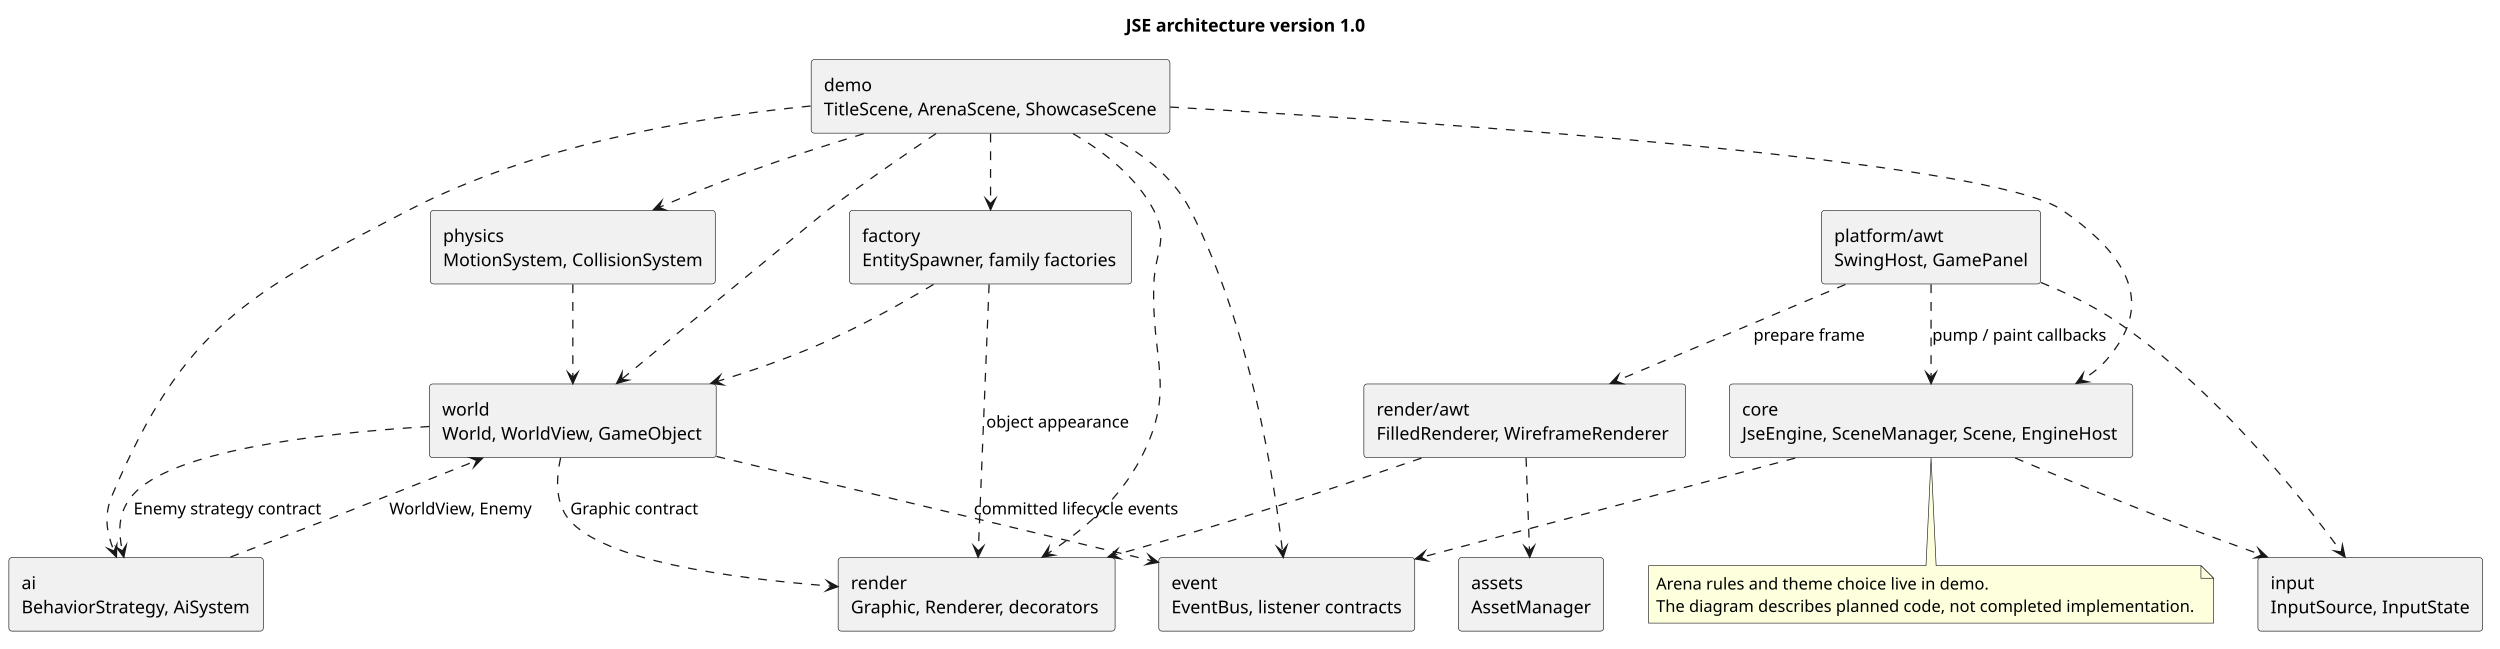
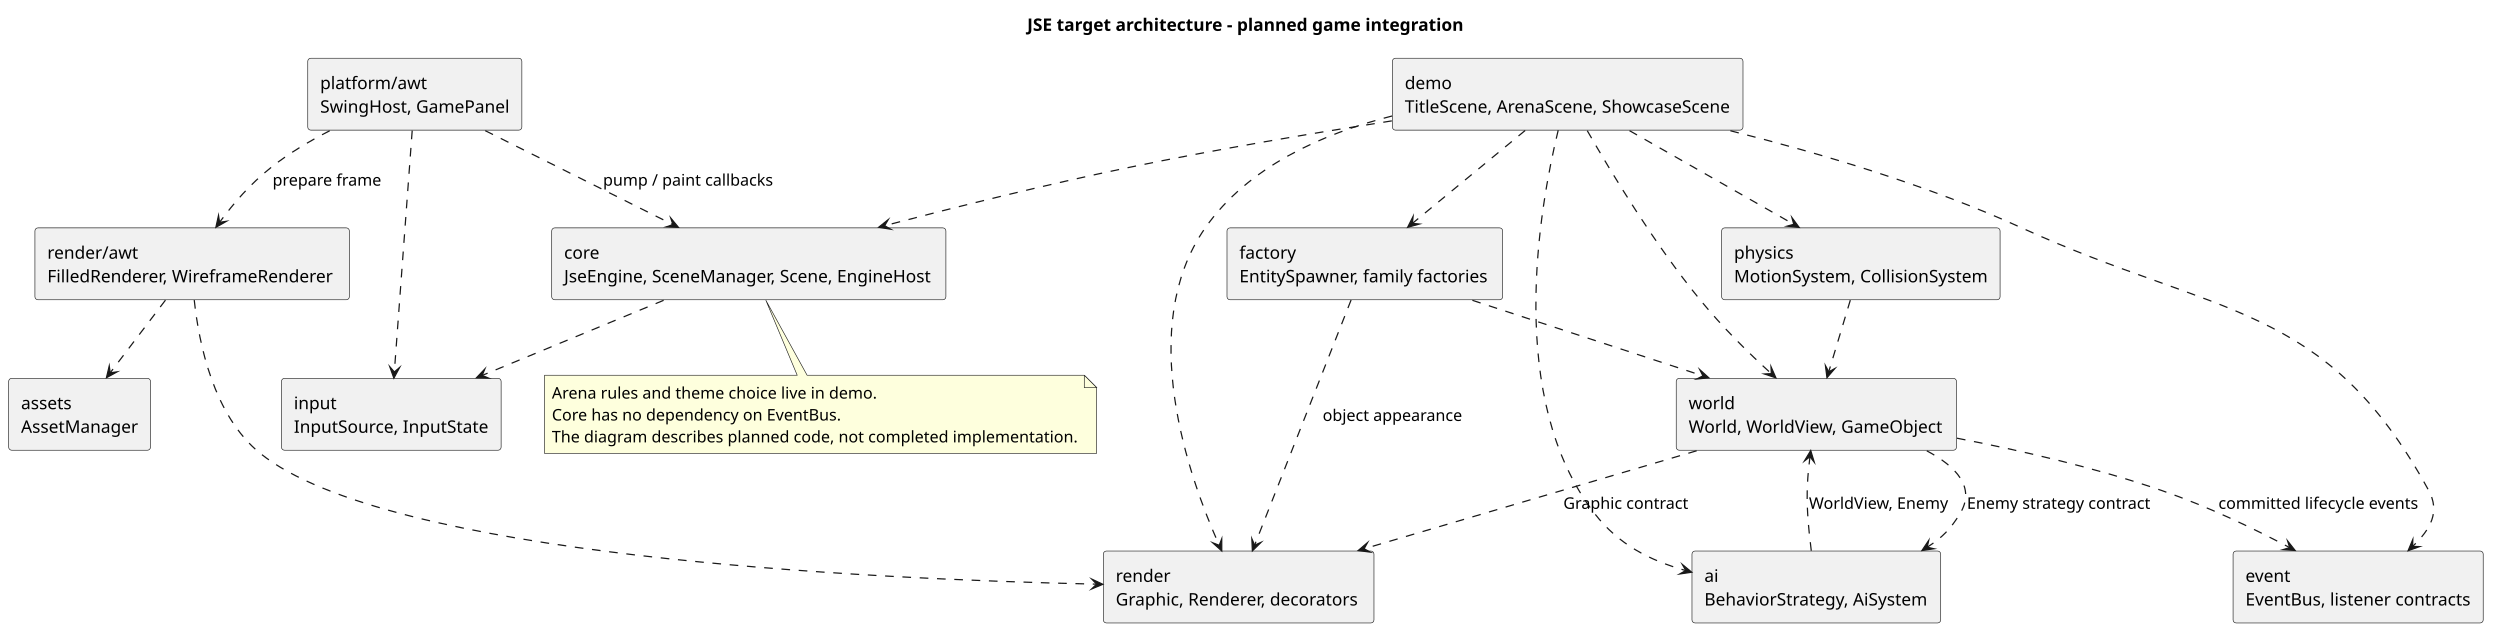
- <svg xmlns="http://www.w3.org/2000/svg" version="1.1" data-diagram-type="DESCRIPTION" style="width:1975px;height:512px;background:#FFFFFF;" width="1975px" height="512px" viewBox="0 0 1975 512" zoomAndPan="magnify" preserveAspectRatio="none" contentStyleType="text/css">
+ <svg xmlns="http://www.w3.org/2000/svg" version="1.1" data-diagram-type="DESCRIPTION" style="width:2021px;height:517px;background:#FFFFFF;" width="2021px" height="517px" viewBox="0 0 2021 517" zoomAndPan="magnify" preserveAspectRatio="none" contentStyleType="text/css">
  <defs />
  <g font-family="sans-serif" lengthAdjust="spacing">
    <g class="title" data-source-line="1">
-       <text x="889.296" y="24.966" fill="#000" font-size="14" textLength="189.727" font-weight="700">JSE architecture version 1.0</text>
+       <text x="830.353" y="24.966" fill="#000" font-size="14" textLength="353.723" font-weight="700">JSE target architecture - planned game integration</text>
    </g>
    <g class="entity" data-qualified-name="demo" id="ent0001" data-source-line="3">
-       <rect x="640.83" y="47.068" width="283.409" height="58.136" fill="#F1F1F1" style="stroke:#181818;stroke-width:0.5;" rx="2.5" ry="2.5" />
-       <text x="650.83" y="72.034" fill="#000" font-size="14" textLength="38.066">demo</text>
-       <text x="650.83" y="91.102" fill="#000" font-size="14" textLength="263.409">TitleScene, ArenaScene, ShowcaseScene</text>
+       <rect x="1125.62" y="47.068" width="283.409" height="58.136" fill="#F1F1F1" style="stroke:#181818;stroke-width:0.5;" rx="2.5" ry="2.5" />
+       <text x="1135.62" y="72.034" fill="#000" font-size="14" textLength="38.066">demo</text>
+       <text x="1135.62" y="91.102" fill="#000" font-size="14" textLength="263.409">TitleScene, ArenaScene, ShowcaseScene</text>
    </g>
    <g class="entity" data-qualified-name="core" id="ent0002" data-source-line="4">
-       <rect x="1366.21" y="303.338" width="318.661" height="58.136" fill="#F1F1F1" style="stroke:#181818;stroke-width:0.5;" rx="2.5" ry="2.5" />
-       <text x="1376.21" y="328.304" fill="#000" font-size="14" textLength="28.868">core</text>
-       <text x="1376.21" y="347.372" fill="#000" font-size="14" textLength="298.661">JseEngine, SceneManager, Scene, EngineHost</text>
+       <rect x="446" y="184.208" width="318.661" height="58.136" fill="#F1F1F1" style="stroke:#181818;stroke-width:0.5;" rx="2.5" ry="2.5" />
+       <text x="456" y="209.174" fill="#000" font-size="14" textLength="28.868">core</text>
+       <text x="456" y="228.242" fill="#000" font-size="14" textLength="298.661">JseEngine, SceneManager, Scene, EngineHost</text>
    </g>
    <g class="entity" data-qualified-name="platform" id="ent0003" data-source-line="5">
-       <rect x="1439" y="166.198" width="173.075" height="58.136" fill="#F1F1F1" style="stroke:#181818;stroke-width:0.5;" rx="2.5" ry="2.5" />
-       <text x="1449" y="191.164" fill="#000" font-size="14" textLength="86.408">platform/awt</text>
-       <text x="1449" y="210.232" fill="#000" font-size="14" textLength="153.075">SwingHost, GamePanel</text>
+       <rect x="248.79" y="47.068" width="173.075" height="58.136" fill="#F1F1F1" style="stroke:#181818;stroke-width:0.5;" rx="2.5" ry="2.5" />
+       <text x="258.79" y="72.034" fill="#000" font-size="14" textLength="86.408">platform/awt</text>
+       <text x="258.79" y="91.102" fill="#000" font-size="14" textLength="153.075">SwingHost, GamePanel</text>
    </g>
    <g class="entity" data-qualified-name="input" id="ent0004" data-source-line="6">
-       <rect x="1783.75" y="440.468" width="177.569" height="58.136" fill="#F1F1F1" style="stroke:#181818;stroke-width:0.5;" rx="2.5" ry="2.5" />
-       <text x="1793.75" y="465.434" fill="#000" font-size="14" textLength="34.58">input</text>
-       <text x="1793.75" y="484.502" fill="#000" font-size="14" textLength="157.569">InputSource, InputState</text>
+       <rect x="227.54" y="305.838" width="177.569" height="58.136" fill="#F1F1F1" style="stroke:#181818;stroke-width:0.5;" rx="2.5" ry="2.5" />
+       <text x="237.54" y="330.804" fill="#000" font-size="14" textLength="34.58">input</text>
+       <text x="237.54" y="349.872" fill="#000" font-size="14" textLength="157.569">InputSource, InputState</text>
    </g>
    <g class="entity" data-qualified-name="world" id="ent0005" data-source-line="7">
-       <rect x="339.27" y="303.338" width="226.541" height="58.136" fill="#F1F1F1" style="stroke:#181818;stroke-width:0.5;" rx="2.5" ry="2.5" />
-       <text x="349.27" y="328.304" fill="#000" font-size="14" textLength="37.478">world</text>
-       <text x="349.27" y="347.372" fill="#000" font-size="14" textLength="206.541">World, WorldView, GameObject</text>
+       <rect x="1355.06" y="305.838" width="226.541" height="58.136" fill="#F1F1F1" style="stroke:#181818;stroke-width:0.5;" rx="2.5" ry="2.5" />
+       <text x="1365.06" y="330.804" fill="#000" font-size="14" textLength="37.478">world</text>
+       <text x="1365.06" y="349.872" fill="#000" font-size="14" textLength="206.541">World, WorldView, GameObject</text>
    </g>
    <g class="entity" data-qualified-name="factory" id="ent0006" data-source-line="8">
-       <rect x="671.12" y="166.198" width="222.845" height="58.136" fill="#F1F1F1" style="stroke:#181818;stroke-width:0.5;" rx="2.5" ry="2.5" />
-       <text x="681.12" y="191.164" fill="#000" font-size="14" textLength="45.836">factory</text>
-       <text x="681.12" y="210.232" fill="#000" font-size="14" textLength="202.845">EntitySpawner, family factories</text>
+       <rect x="991.9" y="184.208" width="222.845" height="58.136" fill="#F1F1F1" style="stroke:#181818;stroke-width:0.5;" rx="2.5" ry="2.5" />
+       <text x="1001.9" y="209.174" fill="#000" font-size="14" textLength="45.836">factory</text>
+       <text x="1001.9" y="228.242" fill="#000" font-size="14" textLength="202.845">EntitySpawner, family factories</text>
    </g>
    <g class="entity" data-qualified-name="ai" id="ent0007" data-source-line="9">
-       <rect x="7" y="440.468" width="201.075" height="58.136" fill="#F1F1F1" style="stroke:#181818;stroke-width:0.5;" rx="2.5" ry="2.5" />
-       <text x="17" y="465.434" fill="#000" font-size="14" textLength="11.466">ai</text>
-       <text x="17" y="484.502" fill="#000" font-size="14" textLength="181.075">BehaviorStrategy, AiSystem</text>
+       <rect x="1367.79" y="445.458" width="201.075" height="58.136" fill="#F1F1F1" style="stroke:#181818;stroke-width:0.5;" rx="2.5" ry="2.5" />
+       <text x="1377.79" y="470.424" fill="#000" font-size="14" textLength="11.466">ai</text>
+       <text x="1377.79" y="489.492" fill="#000" font-size="14" textLength="181.075">BehaviorStrategy, AiSystem</text>
    </g>
    <g class="entity" data-qualified-name="physics" id="ent0008" data-source-line="10">
-       <rect x="340" y="166.198" width="225.085" height="58.136" fill="#F1F1F1" style="stroke:#181818;stroke-width:0.5;" rx="2.5" ry="2.5" />
-       <text x="350" y="191.164" fill="#000" font-size="14" textLength="48.146">physics</text>
-       <text x="350" y="210.232" fill="#000" font-size="14" textLength="205.085">MotionSystem, CollisionSystem</text>
+       <rect x="1391.78" y="184.208" width="225.085" height="58.136" fill="#F1F1F1" style="stroke:#181818;stroke-width:0.5;" rx="2.5" ry="2.5" />
+       <text x="1401.78" y="209.174" fill="#000" font-size="14" textLength="48.146">physics</text>
+       <text x="1401.78" y="228.242" fill="#000" font-size="14" textLength="205.085">MotionSystem, CollisionSystem</text>
    </g>
    <g class="entity" data-qualified-name="events" id="ent0009" data-source-line="11">
-       <rect x="915.43" y="440.468" width="202.209" height="58.136" fill="#F1F1F1" style="stroke:#181818;stroke-width:0.5;" rx="2.5" ry="2.5" />
-       <text x="925.43" y="465.434" fill="#000" font-size="14" textLength="36.61">event</text>
-       <text x="925.43" y="484.502" fill="#000" font-size="14" textLength="182.209">EventBus, listener contracts</text>
+       <rect x="1805.22" y="445.458" width="202.209" height="58.136" fill="#F1F1F1" style="stroke:#181818;stroke-width:0.5;" rx="2.5" ry="2.5" />
+       <text x="1815.22" y="470.424" fill="#000" font-size="14" textLength="36.61">event</text>
+       <text x="1815.22" y="489.492" fill="#000" font-size="14" textLength="182.209">EventBus, listener contracts</text>
    </g>
    <g class="entity" data-qualified-name="render" id="ent0010" data-source-line="12">
-       <rect x="662.15" y="440.468" width="218.771" height="58.136" fill="#F1F1F1" style="stroke:#181818;stroke-width:0.5;" rx="2.5" ry="2.5" />
-       <text x="672.15" y="465.434" fill="#000" font-size="14" textLength="44.618">render</text>
-       <text x="672.15" y="484.502" fill="#000" font-size="14" textLength="198.771">Graphic, Renderer, decorators</text>
+       <rect x="891.94" y="445.458" width="218.771" height="58.136" fill="#F1F1F1" style="stroke:#181818;stroke-width:0.5;" rx="2.5" ry="2.5" />
+       <text x="901.94" y="470.424" fill="#000" font-size="14" textLength="44.618">render</text>
+       <text x="901.94" y="489.492" fill="#000" font-size="14" textLength="198.771">Graphic, Renderer, decorators</text>
    </g>
    <g class="entity" data-qualified-name="awtrender" id="ent0011" data-source-line="13">
-       <rect x="1077.44" y="303.338" width="254.191" height="58.136" fill="#F1F1F1" style="stroke:#181818;stroke-width:0.5;" rx="2.5" ry="2.5" />
-       <text x="1087.44" y="328.304" fill="#000" font-size="14" textLength="73.738">render/awt</text>
-       <text x="1087.44" y="347.372" fill="#000" font-size="14" textLength="234.191">FilledRenderer, WireframeRenderer</text>
+       <rect x="28.23" y="184.208" width="254.191" height="58.136" fill="#F1F1F1" style="stroke:#181818;stroke-width:0.5;" rx="2.5" ry="2.5" />
+       <text x="38.23" y="209.174" fill="#000" font-size="14" textLength="73.738">render/awt</text>
+       <text x="38.23" y="228.242" fill="#000" font-size="14" textLength="234.191">FilledRenderer, WireframeRenderer</text>
    </g>
    <g class="entity" data-qualified-name="assets" id="ent0012" data-source-line="14">
-       <rect x="1152.21" y="440.468" width="114.654" height="58.136" fill="#F1F1F1" style="stroke:#181818;stroke-width:0.5;" rx="2.5" ry="2.5" />
-       <text x="1162.21" y="465.434" fill="#000" font-size="14" textLength="40.922">assets</text>
-       <text x="1162.21" y="484.502" fill="#000" font-size="14" textLength="94.654">AssetManager</text>
+       <rect x="7" y="305.838" width="114.654" height="58.136" fill="#F1F1F1" style="stroke:#181818;stroke-width:0.5;" rx="2.5" ry="2.5" />
+       <text x="17" y="330.804" fill="#000" font-size="14" textLength="40.922">assets</text>
+       <text x="17" y="349.872" fill="#000" font-size="14" textLength="94.654">AssetManager</text>
    </g>
-     <g class="entity" data-qualified-name="GMN34" id="ent0035" data-source-line="37">
-       <path d="M1302.33,446.838 L1302.33,492.25 A0,0 0 0 0 1302.33,492.25 L1748.742,492.25 A0,0 0 0 0 1748.742,492.25 L1748.742,456.838 L1738.742,446.838 L1529.54,446.838 L1525.54,361.738 L1521.54,446.838 L1302.33,446.838 A0,0 0 0 0 1302.33,446.838" style="stroke:#181818;stroke-width:0.5;" fill="#FEFFDD" />
-       <path d="M1738.742,446.838 L1738.742,456.838 L1748.742,456.838 L1738.742,446.838" style="stroke:#181818;stroke-width:0.5;" fill="#FEFFDD" />
-       <text x="1308.33" y="465.735" fill="#000" font-size="13" textLength="263.107">Arena rules and theme choice live in demo.</text>
-       <text x="1308.33" y="483.441" fill="#000" font-size="13" textLength="425.412">The diagram describes planned code, not completed implementation.</text>
+     <g class="entity" data-qualified-name="GMN33" id="ent0034" data-source-line="36">
+       <path d="M440.12,303.348 L440.12,366.466 A0,0 0 0 0 440.12,366.466 L886.532,366.466 A0,0 0 0 0 886.532,366.466 L886.532,313.348 L876.532,303.348 L652.46,303.348 L619.07,242.628 L644.46,303.348 L440.12,303.348 A0,0 0 0 0 440.12,303.348" style="stroke:#181818;stroke-width:0.5;" fill="#FEFFDD" />
+       <path d="M876.532,303.348 L876.532,313.348 L886.532,313.348 L876.532,303.348" style="stroke:#181818;stroke-width:0.5;" fill="#FEFFDD" />
+       <text x="446.12" y="322.245" fill="#000" font-size="13" textLength="263.107">Arena rules and theme choice live in demo.</text>
+       <text x="446.12" y="339.951" fill="#000" font-size="13" textLength="234.039">Core has no dependency on EventBus.</text>
+       <text x="446.12" y="357.657" fill="#000" font-size="13" textLength="425.412">The diagram describes planned code, not completed implementation.</text>
    </g>
    <g class="link" data-entity-1="ent0001" data-entity-2="ent0002" id="lnk13" data-source-line="15" data-link-type="dependency">
-       <path d="M924.35,84.568 C1150.48,97.538 1573.14,126.718 1629.54,166.198 C1671.57,195.628 1701.39,230.908 1672.54,273.338 C1664.2,285.588 1657.141,292.691 1644.401,300.311" style="stroke:#181818;stroke-width:1;stroke-dasharray:7,7;" fill="none" id="demo-to-core" />
-       <polygon points="1640.11,302.878,1649.887,301.691,1644.401,300.311,1645.781,294.825,1640.11,302.878" fill="#181818" style="stroke:#181818;stroke-width:1;stroke-linejoin:miter;stroke-miterlimit:10;" />
+       <path d="M1125.15,97.718 C1060.32,107.798 982.7,120.868 913.33,135.208 C845.31,149.268 774.476,166.889 715.156,182.449" style="stroke:#181818;stroke-width:1;stroke-dasharray:7,7;" fill="none" id="demo-to-core" />
+       <polygon points="710.32,183.718,720.04,185.304,715.156,182.449,718.011,177.565,710.32,183.718" fill="#181818" style="stroke:#181818;stroke-width:1;stroke-linejoin:miter;stroke-miterlimit:10;" />
    </g>
    <g class="link" data-entity-1="ent0001" data-entity-2="ent0005" id="lnk14" data-source-line="16" data-link-type="dependency">
-       <path d="M739.49,105.538 C714.11,122.608 681.57,145.058 653.54,166.198 C649.31,169.388 547.31,253.349 490.96,299.759" style="stroke:#181818;stroke-width:1;stroke-dasharray:7,7;" fill="none" id="demo-to-world" />
-       <polygon points="487.1,302.938,496.59,300.304,490.96,299.759,491.504,294.129,487.1,302.938" fill="#181818" style="stroke:#181818;stroke-width:1;stroke-linejoin:miter;stroke-miterlimit:10;" />
+       <path d="M1283.14,105.638 C1302.61,139.648 1337.61,197.548 1374.33,242.348 C1392.96,265.068 1412.986,284.778 1431.936,302.068" style="stroke:#181818;stroke-width:1;stroke-dasharray:7,7;" fill="none" id="demo-to-world" />
+       <polygon points="1435.63,305.438,1431.678,296.417,1431.936,302.068,1426.285,302.327,1435.63,305.438" fill="#181818" style="stroke:#181818;stroke-width:1;stroke-linejoin:miter;stroke-miterlimit:10;" />
    </g>
    <g class="link" data-entity-1="ent0001" data-entity-2="ent0006" id="lnk15" data-source-line="17" data-link-type="dependency">
-       <path d="M782.54,105.488 C782.54,123.768 782.54,142.458 782.54,160.768" style="stroke:#181818;stroke-width:1;stroke-dasharray:7,7;" fill="none" id="demo-to-factory" />
-       <polygon points="782.54,165.768,786.54,156.768,782.54,160.768,778.54,156.768,782.54,165.768" fill="#181818" style="stroke:#181818;stroke-width:1;stroke-linejoin:miter;stroke-miterlimit:10;" />
+       <path d="M1232.95,105.468 C1205.05,128.458 1169.759,157.539 1141.799,180.569" style="stroke:#181818;stroke-width:1;stroke-dasharray:7,7;" fill="none" id="demo-to-factory" />
+       <polygon points="1137.94,183.748,1147.43,181.113,1141.799,180.569,1142.344,174.938,1137.94,183.748" fill="#181818" style="stroke:#181818;stroke-width:1;stroke-linejoin:miter;stroke-miterlimit:10;" />
    </g>
    <g class="link" data-entity-1="ent0001" data-entity-2="ent0007" id="lnk16" data-source-line="18" data-link-type="dependency">
-       <path d="M640.35,83.748 C545.78,93.038 421.27,114.948 322.54,166.198 C194.41,232.718 145.05,258.628 88.54,391.468 C81.96,406.938 84.087,420.532 90.087,435.382" style="stroke:#181818;stroke-width:1;stroke-dasharray:7,7;" fill="none" id="demo-to-ai" />
-       <polygon points="91.96,440.018,92.297,430.175,90.087,435.382,84.88,433.172,91.96,440.018" fill="#181818" style="stroke:#181818;stroke-width:1;stroke-linejoin:miter;stroke-miterlimit:10;" />
+       <path d="M1259.65,105.288 C1244.28,168.308 1217.06,322.538 1289.33,415.458 C1308.38,439.958 1333.126,452.929 1362.776,461.239" style="stroke:#181818;stroke-width:1;stroke-dasharray:7,7;" fill="none" id="demo-to-ai" />
+       <polygon points="1367.59,462.588,1360.003,456.307,1362.776,461.239,1357.844,464.011,1367.59,462.588" fill="#181818" style="stroke:#181818;stroke-width:1;stroke-linejoin:miter;stroke-miterlimit:10;" />
    </g>
    <g class="link" data-entity-1="ent0001" data-entity-2="ent0008" id="lnk17" data-source-line="19" data-link-type="dependency">
-       <path d="M682.31,105.668 C653.15,114.528 621.4,124.738 592.54,135.198 C567.24,144.378 544.475,153.646 520.705,163.846" style="stroke:#181818;stroke-width:1;stroke-dasharray:7,7;" fill="none" id="demo-to-physics" />
-       <polygon points="516.11,165.818,525.958,165.945,520.705,163.846,522.803,158.593,516.11,165.818" fill="#181818" style="stroke:#181818;stroke-width:1;stroke-linejoin:miter;stroke-miterlimit:10;" />
+       <path d="M1317.3,105.638 C1357.63,128.628 1409.766,158.362 1450.076,181.342" style="stroke:#181818;stroke-width:1;stroke-dasharray:7,7;" fill="none" id="demo-to-physics" />
+       <polygon points="1454.42,183.818,1448.582,175.886,1450.076,181.342,1444.62,182.836,1454.42,183.818" fill="#181818" style="stroke:#181818;stroke-width:1;stroke-linejoin:miter;stroke-miterlimit:10;" />
    </g>
    <g class="link" data-entity-1="ent0001" data-entity-2="ent0009" id="lnk18" data-source-line="20" data-link-type="dependency">
-       <path d="M872.77,105.628 C900.06,119.218 926.5,138.718 940.54,166.198 C988.28,259.718 1006.733,380.161 1013.153,435.421" style="stroke:#181818;stroke-width:1;stroke-dasharray:7,7;" fill="none" id="demo-to-events" />
-       <polygon points="1013.73,440.388,1016.665,430.986,1013.153,435.421,1008.718,431.91,1013.73,440.388" fill="#181818" style="stroke:#181818;stroke-width:1;stroke-linejoin:miter;stroke-miterlimit:10;" />
+       <path d="M1398.85,105.698 C1470.31,123.618 1559.16,149.878 1634.33,184.208 C1792.61,256.498 1880.07,243.658 1963.33,396.458 C1972.64,413.558 1965.17,427.689 1950.36,441.719" style="stroke:#181818;stroke-width:1;stroke-dasharray:7,7;" fill="none" id="demo-to-events" />
+       <polygon points="1946.73,445.158,1956.015,441.872,1950.36,441.719,1950.513,436.064,1946.73,445.158" fill="#181818" style="stroke:#181818;stroke-width:1;stroke-linejoin:miter;stroke-miterlimit:10;" />
    </g>
    <g class="link" data-entity-1="ent0001" data-entity-2="ent0010" id="lnk19" data-source-line="21" data-link-type="dependency">
-       <path d="M847.66,105.528 C872.32,119.888 897.75,139.928 911.54,166.198 C923.54,189.078 912.48,198.518 911.54,224.338 C909.31,285.408 929.61,307.188 901.54,361.468 C884.28,394.848 855.776,418.954 827.496,437.424" style="stroke:#181818;stroke-width:1;stroke-dasharray:7,7;" fill="none" id="demo-to-render" />
-       <polygon points="823.31,440.158,833.033,438.586,827.496,437.424,828.658,431.888,823.31,440.158" fill="#181818" style="stroke:#181818;stroke-width:1;stroke-linejoin:miter;stroke-miterlimit:10;" />
+       <path d="M1125.35,93.768 C1068.71,108.148 1008.85,134.828 974.33,184.208 C918.1,264.618 960.863,385.282 985.633,440.812" style="stroke:#181818;stroke-width:1;stroke-dasharray:7,7;" fill="none" id="demo-to-render" />
+       <polygon points="987.67,445.378,987.657,435.529,985.633,440.812,980.351,438.788,987.67,445.378" fill="#181818" style="stroke:#181818;stroke-width:1;stroke-linejoin:miter;stroke-miterlimit:10;" />
    </g>
    <g class="link" data-entity-1="ent0002" data-entity-2="ent0004" id="lnk20" data-source-line="22" data-link-type="dependency">
-       <path d="M1591.95,361.808 C1627.3,376.698 1671.61,395.008 1711.54,410.468 C1737.31,420.448 1760.894,429.159 1786.474,438.339" style="stroke:#181818;stroke-width:1;stroke-dasharray:7,7;" fill="none" id="core-to-input" />
-       <polygon points="1791.18,440.028,1784.06,433.223,1786.474,438.339,1781.358,440.753,1791.18,440.028" fill="#181818" style="stroke:#181818;stroke-width:1;stroke-linejoin:miter;stroke-miterlimit:10;" />
+       <path d="M536.47,242.778 C490.73,261.718 435.51,284.566 389.78,303.496" style="stroke:#181818;stroke-width:1;stroke-dasharray:7,7;" fill="none" id="core-to-input" />
+       <polygon points="385.16,305.408,395.006,305.661,389.78,303.496,391.946,298.27,385.16,305.408" fill="#181818" style="stroke:#181818;stroke-width:1;stroke-linejoin:miter;stroke-miterlimit:10;" />
    </g>
-     <g class="link" data-entity-1="ent0002" data-entity-2="ent0009" id="lnk21" data-source-line="23" data-link-type="dependency">
-       <path d="M1418.21,361.898 C1329.69,385.398 1209.813,417.225 1122.913,440.295" style="stroke:#181818;stroke-width:1;stroke-dasharray:7,7;" fill="none" id="core-to-events" />
-       <polygon points="1118.08,441.578,1127.805,443.135,1122.913,440.295,1125.752,435.403,1118.08,441.578" fill="#181818" style="stroke:#181818;stroke-width:1;stroke-linejoin:miter;stroke-miterlimit:10;" />
+     <g class="link" data-entity-1="ent0003" data-entity-2="ent0002" id="lnk21" data-source-line="23" data-link-type="dependency">
+       <path d="M392.26,105.638 C438.21,128.628 498.068,158.601 543.998,181.581" style="stroke:#181818;stroke-width:1;stroke-dasharray:7,7;" fill="none" id="platform-to-core" />
+       <polygon points="548.47,183.818,542.211,176.214,543.998,181.581,538.631,183.368,548.47,183.818" fill="#181818" style="stroke:#181818;stroke-width:1;stroke-linejoin:miter;stroke-miterlimit:10;" />
+       <text x="487.49" y="150.105" fill="#000" font-size="13" textLength="137.462">pump / paint callbacks</text>
    </g>
-     <g class="link" data-entity-1="ent0003" data-entity-2="ent0002" id="lnk22" data-source-line="24" data-link-type="dependency">
-       <path d="M1525.54,224.598 C1525.54,247.658 1525.54,275.058 1525.54,298.108" style="stroke:#181818;stroke-width:1;stroke-dasharray:7,7;" fill="none" id="platform-to-core" />
-       <polygon points="1525.54,303.108,1529.54,294.108,1525.54,298.108,1521.54,294.108,1525.54,303.108" fill="#181818" style="stroke:#181818;stroke-width:1;stroke-linejoin:miter;stroke-miterlimit:10;" />
-       <text x="1526.54" y="269.235" fill="#000" font-size="13" textLength="137.462">pump / paint callbacks</text>
+     <g class="link" data-entity-1="ent0003" data-entity-2="ent0004" id="lnk22" data-source-line="24" data-link-type="dependency">
+       <path d="M333.22,105.598 C329.56,155.088 322.429,251.422 318.779,300.722" style="stroke:#181818;stroke-width:1;stroke-dasharray:7,7;" fill="none" id="platform-to-input" />
+       <polygon points="318.41,305.708,323.064,297.028,318.779,300.722,315.085,296.437,318.41,305.708" fill="#181818" style="stroke:#181818;stroke-width:1;stroke-linejoin:miter;stroke-miterlimit:10;" />
    </g>
-     <g class="link" data-entity-1="ent0003" data-entity-2="ent0004" id="lnk23" data-source-line="25" data-link-type="dependency">
-       <path d="M1612.33,223.188 C1632.97,231.548 1654.28,241.898 1672.54,254.338 C1750.12,307.178 1816.812,391.079 1849.652,436.069" style="stroke:#181818;stroke-width:1;stroke-dasharray:7,7;" fill="none" id="platform-to-input" />
-       <polygon points="1852.6,440.108,1850.525,430.48,1849.652,436.069,1844.063,435.197,1852.6,440.108" fill="#181818" style="stroke:#181818;stroke-width:1;stroke-linejoin:miter;stroke-miterlimit:10;" />
+     <g class="link" data-entity-1="ent0003" data-entity-2="ent0011" id="lnk23" data-source-line="25" data-link-type="dependency">
+       <path d="M266.54,105.698 C250.27,114.008 233.53,123.938 219.33,135.208 C202.03,148.938 189.111,163.996 177.491,179.726" style="stroke:#181818;stroke-width:1;stroke-dasharray:7,7;" fill="none" id="platform-to-awtrender" />
+       <polygon points="174.52,183.748,183.085,178.886,177.491,179.726,176.65,174.132,174.52,183.748" fill="#181818" style="stroke:#181818;stroke-width:1;stroke-linejoin:miter;stroke-miterlimit:10;" />
+       <text x="220.33" y="150.105" fill="#000" font-size="13" textLength="88.686">prepare frame</text>
    </g>
-     <g class="link" data-entity-1="ent0003" data-entity-2="ent0011" id="lnk24" data-source-line="26" data-link-type="dependency">
-       <path d="M1457.85,224.758 C1403.22,247.758 1331.338,278.018 1276.738,301.008" style="stroke:#181818;stroke-width:1;stroke-dasharray:7,7;" fill="none" id="platform-to-awtrender" />
-       <polygon points="1272.13,302.948,1281.977,303.142,1276.738,301.008,1278.872,295.769,1272.13,302.948" fill="#181818" style="stroke:#181818;stroke-width:1;stroke-linejoin:miter;stroke-miterlimit:10;" />
-       <text x="1385.26" y="269.235" fill="#000" font-size="13" textLength="88.686">prepare frame</text>
+     <g class="link" data-entity-1="ent0011" data-entity-2="ent0010" id="lnk24" data-source-line="26" data-link-type="dependency">
+       <path d="M157.03,242.568 C160.76,277.498 172.62,336.018 210.33,366.458 C312.82,449.218 694.371,467.998 886.511,472.238" style="stroke:#181818;stroke-width:1;stroke-dasharray:7,7;" fill="none" id="awtrender-to-render" />
+       <polygon points="891.51,472.348,882.6,468.15,886.511,472.238,882.424,476.148,891.51,472.348" fill="#181818" style="stroke:#181818;stroke-width:1;stroke-linejoin:miter;stroke-miterlimit:10;" />
    </g>
-     <g class="link" data-entity-1="ent0011" data-entity-2="ent0010" id="lnk25" data-source-line="27" data-link-type="dependency">
-       <path d="M1122.97,361.898 C1079.38,376.858 1024.71,395.208 975.54,410.468 C943.09,420.538 912.351,429.535 880.151,438.655" style="stroke:#181818;stroke-width:1;stroke-dasharray:7,7;" fill="none" id="awtrender-to-render" />
-       <polygon points="875.34,440.018,885.089,441.414,880.151,438.655,882.909,433.717,875.34,440.018" fill="#181818" style="stroke:#181818;stroke-width:1;stroke-linejoin:miter;stroke-miterlimit:10;" />
+     <g class="link" data-entity-1="ent0011" data-entity-2="ent0012" id="lnk25" data-source-line="27" data-link-type="dependency">
+       <path d="M133.76,242.628 C119.36,261.558 103.518,282.389 89.078,301.359" style="stroke:#181818;stroke-width:1;stroke-dasharray:7,7;" fill="none" id="awtrender-to-assets" />
+       <polygon points="86.05,305.338,94.684,300.599,89.078,301.359,88.318,295.754,86.05,305.338" fill="#181818" style="stroke:#181818;stroke-width:1;stroke-linejoin:miter;stroke-miterlimit:10;" />
    </g>
-     <g class="link" data-entity-1="ent0011" data-entity-2="ent0012" id="lnk26" data-source-line="28" data-link-type="dependency">
-       <path d="M1205.59,361.738 C1206.44,384.798 1207.456,412.201 1208.306,435.251" style="stroke:#181818;stroke-width:1;stroke-dasharray:7,7;" fill="none" id="awtrender-to-assets" />
-       <polygon points="1208.49,440.248,1212.156,431.107,1208.306,435.251,1204.161,431.401,1208.49,440.248" fill="#181818" style="stroke:#181818;stroke-width:1;stroke-linejoin:miter;stroke-miterlimit:10;" />
+     <g class="link" data-entity-1="ent0006" data-entity-2="ent0005" id="lnk26" data-source-line="28" data-link-type="dependency">
+       <path d="M1190.29,242.778 C1248.06,261.718 1318.879,284.921 1376.649,303.851" style="stroke:#181818;stroke-width:1;stroke-dasharray:7,7;" fill="none" id="factory-to-world" />
+       <polygon points="1381.4,305.408,1374.093,298.804,1376.649,303.851,1371.602,306.407,1381.4,305.408" fill="#181818" style="stroke:#181818;stroke-width:1;stroke-linejoin:miter;stroke-miterlimit:10;" />
    </g>
-     <g class="link" data-entity-1="ent0006" data-entity-2="ent0005" id="lnk27" data-source-line="29" data-link-type="dependency">
-       <path d="M737.48,224.688 C711.1,240.488 676.74,259.668 644.54,273.338 C618.25,284.498 593.892,293.008 566.412,301.398" style="stroke:#181818;stroke-width:1;stroke-dasharray:7,7;" fill="none" id="factory-to-world" />
-       <polygon points="561.63,302.858,571.406,304.056,566.412,301.398,569.07,296.404,561.63,302.858" fill="#181818" style="stroke:#181818;stroke-width:1;stroke-linejoin:miter;stroke-miterlimit:10;" />
+     <g class="link" data-entity-1="ent0006" data-entity-2="ent0010" id="lnk27" data-source-line="29" data-link-type="dependency">
+       <path d="M1092.22,242.518 C1072.6,292.388 1033.86,390.825 1014.25,440.675" style="stroke:#181818;stroke-width:1;stroke-dasharray:7,7;" fill="none" id="factory-to-render" />
+       <polygon points="1012.42,445.328,1019.437,438.417,1014.25,440.675,1011.992,435.488,1012.42,445.328" fill="#181818" style="stroke:#181818;stroke-width:1;stroke-linejoin:miter;stroke-miterlimit:10;" />
+       <text x="1069.24" y="340.305" fill="#000" font-size="13" textLength="113.035">object appearance</text>
    </g>
-     <g class="link" data-entity-1="ent0006" data-entity-2="ent0010" id="lnk28" data-source-line="30" data-link-type="dependency">
-       <path d="M781.39,224.638 C779.28,276.938 774.992,382.982 772.882,435.242" style="stroke:#181818;stroke-width:1;stroke-dasharray:7,7;" fill="none" id="factory-to-render" />
-       <polygon points="772.68,440.238,777.04,431.407,772.882,435.242,769.046,431.084,772.68,440.238" fill="#181818" style="stroke:#181818;stroke-width:1;stroke-linejoin:miter;stroke-miterlimit:10;" />
-       <text x="779.13" y="337.805" fill="#000" font-size="13" textLength="113.035">object appearance</text>
+     <g class="link" data-entity-1="ent0005" data-entity-2="ent0010" id="lnk28" data-source-line="30" data-link-type="dependency">
+       <path d="M1371.56,364.418 C1291.42,388.038 1182.876,420.024 1102.766,443.634" style="stroke:#181818;stroke-width:1;stroke-dasharray:7,7;" fill="none" id="world-to-render" />
+       <polygon points="1097.97,445.048,1107.734,446.34,1102.766,443.634,1105.472,438.667,1097.97,445.048" fill="#181818" style="stroke:#181818;stroke-width:1;stroke-linejoin:miter;stroke-miterlimit:10;" />
+       <text x="1263.79" y="411.355" fill="#000" font-size="13" textLength="101.556">Graphic contract</text>
    </g>
-     <g class="link" data-entity-1="ent0005" data-entity-2="ent0010" id="lnk29" data-source-line="31" data-link-type="dependency">
-       <path d="M442.88,361.698 C439.31,377.758 438.46,397.218 449.54,410.468 C476.45,442.668 574.575,456.661 656.955,463.061" style="stroke:#181818;stroke-width:1;stroke-dasharray:7,7;" fill="none" id="world-to-render" />
-       <polygon points="661.94,463.448,653.277,458.763,656.955,463.061,652.657,466.739,661.94,463.448" fill="#181818" style="stroke:#181818;stroke-width:1;stroke-linejoin:miter;stroke-miterlimit:10;" />
-       <text x="450.54" y="406.365" fill="#000" font-size="13" textLength="101.556">Graphic contract</text>
+     <g class="link" data-entity-1="ent0005" data-entity-2="ent0007" id="lnk29" data-source-line="31" data-link-type="dependency">
+       <path d="M1557.62,364.448 C1581.51,377.168 1597.48,394.168 1584.33,415.458 C1576.81,427.628 1570.113,434.651 1557.933,442.371" style="stroke:#181818;stroke-width:1;stroke-dasharray:7,7;" fill="none" id="world-to-ai" />
+       <polygon points="1553.71,445.048,1563.453,443.608,1557.933,442.371,1559.17,436.851,1553.71,445.048" fill="#181818" style="stroke:#181818;stroke-width:1;stroke-linejoin:miter;stroke-miterlimit:10;" />
+       <text x="1590.06" y="411.355" fill="#000" font-size="13" textLength="148.798">Enemy strategy contract</text>
    </g>
-     <g class="link" data-entity-1="ent0005" data-entity-2="ent0007" id="lnk30" data-source-line="32" data-link-type="dependency">
-       <path d="M339.12,336.938 C249.36,342.418 134.33,356.298 104.54,391.468 C93.37,404.648 93.13,419.238 96.72,435.308" style="stroke:#181818;stroke-width:1;stroke-dasharray:7,7;" fill="none" id="world-to-ai" />
-       <polygon points="97.81,440.188,99.752,430.532,96.72,435.308,91.944,432.277,97.81,440.188" fill="#181818" style="stroke:#181818;stroke-width:1;stroke-linejoin:miter;stroke-miterlimit:10;" />
-       <text x="105.54" y="406.365" fill="#000" font-size="13" textLength="148.798">Enemy strategy contract</text>
+     <g class="link" data-entity-1="ent0007" data-entity-2="ent0005" id="lnk31" data-source-line="33" data-link-type="dependency">
+       <path d="M1464.23,445.238 C1463.04,435.788 1461.91,425.188 1461.33,415.458 C1460.3,398.438 1461.256,384.369 1463.166,369.189" style="stroke:#181818;stroke-width:1;stroke-dasharray:7,7;" fill="none" id="ai-to-world" />
+       <polygon points="1463.79,364.228,1458.698,372.658,1463.166,369.189,1466.635,373.657,1463.79,364.228" fill="#181818" style="stroke:#181818;stroke-width:1;stroke-linejoin:miter;stroke-miterlimit:10;" />
+       <text x="1462.33" y="411.355" fill="#000" font-size="13" textLength="113.62">WorldView, Enemy</text>
    </g>
-     <g class="link" data-entity-1="ent0007" data-entity-2="ent0005" id="lnk32" data-source-line="34" data-link-type="dependency">
-       <path d="M182.1,440.058 C206.49,430.688 233.69,420.188 258.54,410.468 C299.21,394.578 339.936,378.42 376.566,363.81" style="stroke:#181818;stroke-width:1;stroke-dasharray:7,7;" fill="none" id="ai-to-world" />
-       <polygon points="381.21,361.958,371.369,361.577,376.566,363.81,374.332,369.008,381.21,361.958" fill="#181818" style="stroke:#181818;stroke-width:1;stroke-linejoin:miter;stroke-miterlimit:10;" />
-       <text x="307.51" y="406.365" fill="#000" font-size="13" textLength="113.62">WorldView, Enemy</text>
+     <g class="link" data-entity-1="ent0005" data-entity-2="ent0009" id="lnk30" data-source-line="32" data-link-type="dependency">
+       <path d="M1582,354.238 C1633.29,364.118 1694.15,378.098 1747.33,396.458 C1784.73,409.378 1820.389,426.513 1850.949,442.653" style="stroke:#181818;stroke-width:1;stroke-dasharray:7,7;" fill="none" id="world-to-events" />
+       <polygon points="1855.37,444.988,1849.28,437.248,1850.949,442.653,1845.544,444.322,1855.37,444.988" fill="#181818" style="stroke:#181818;stroke-width:1;stroke-linejoin:miter;stroke-miterlimit:10;" />
+       <text x="1793.37" y="411.355" fill="#000" font-size="13" textLength="161.772">committed lifecycle events</text>
    </g>
-     <g class="link" data-entity-1="ent0005" data-entity-2="ent0009" id="lnk31" data-source-line="33" data-link-type="dependency">
-       <path d="M565.99,360.588 C668.12,385.058 811.978,419.523 910.238,443.073" style="stroke:#181818;stroke-width:1;stroke-dasharray:7,7;" fill="none" id="world-to-events" />
-       <polygon points="915.1,444.238,907.28,438.25,910.238,443.073,905.416,446.03,915.1,444.238" fill="#181818" style="stroke:#181818;stroke-width:1;stroke-linejoin:miter;stroke-miterlimit:10;" />
-       <text x="769.31" y="406.365" fill="#000" font-size="13" textLength="161.772">committed lifecycle events</text>
-     </g>
-     <g class="link" data-entity-1="ent0008" data-entity-2="ent0005" id="lnk33" data-source-line="35" data-link-type="dependency">
-       <path d="M452.54,224.598 C452.54,247.658 452.54,275.058 452.54,298.108" style="stroke:#181818;stroke-width:1;stroke-dasharray:7,7;" fill="none" id="physics-to-world" />
-       <polygon points="452.54,303.108,456.54,294.108,452.54,298.108,448.54,294.108,452.54,303.108" fill="#181818" style="stroke:#181818;stroke-width:1;stroke-linejoin:miter;stroke-miterlimit:10;" />
+     <g class="link" data-entity-1="ent0008" data-entity-2="ent0005" id="lnk32" data-source-line="34" data-link-type="dependency">
+       <path d="M1495.8,242.628 C1490.1,261.558 1484.071,281.58 1478.361,300.55" style="stroke:#181818;stroke-width:1;stroke-dasharray:7,7;" fill="none" id="physics-to-world" />
+       <polygon points="1476.92,305.338,1483.344,297.873,1478.361,300.55,1475.684,295.567,1476.92,305.338" fill="#181818" style="stroke:#181818;stroke-width:1;stroke-linejoin:miter;stroke-miterlimit:10;" />
    </g>
  </g>
</svg>
